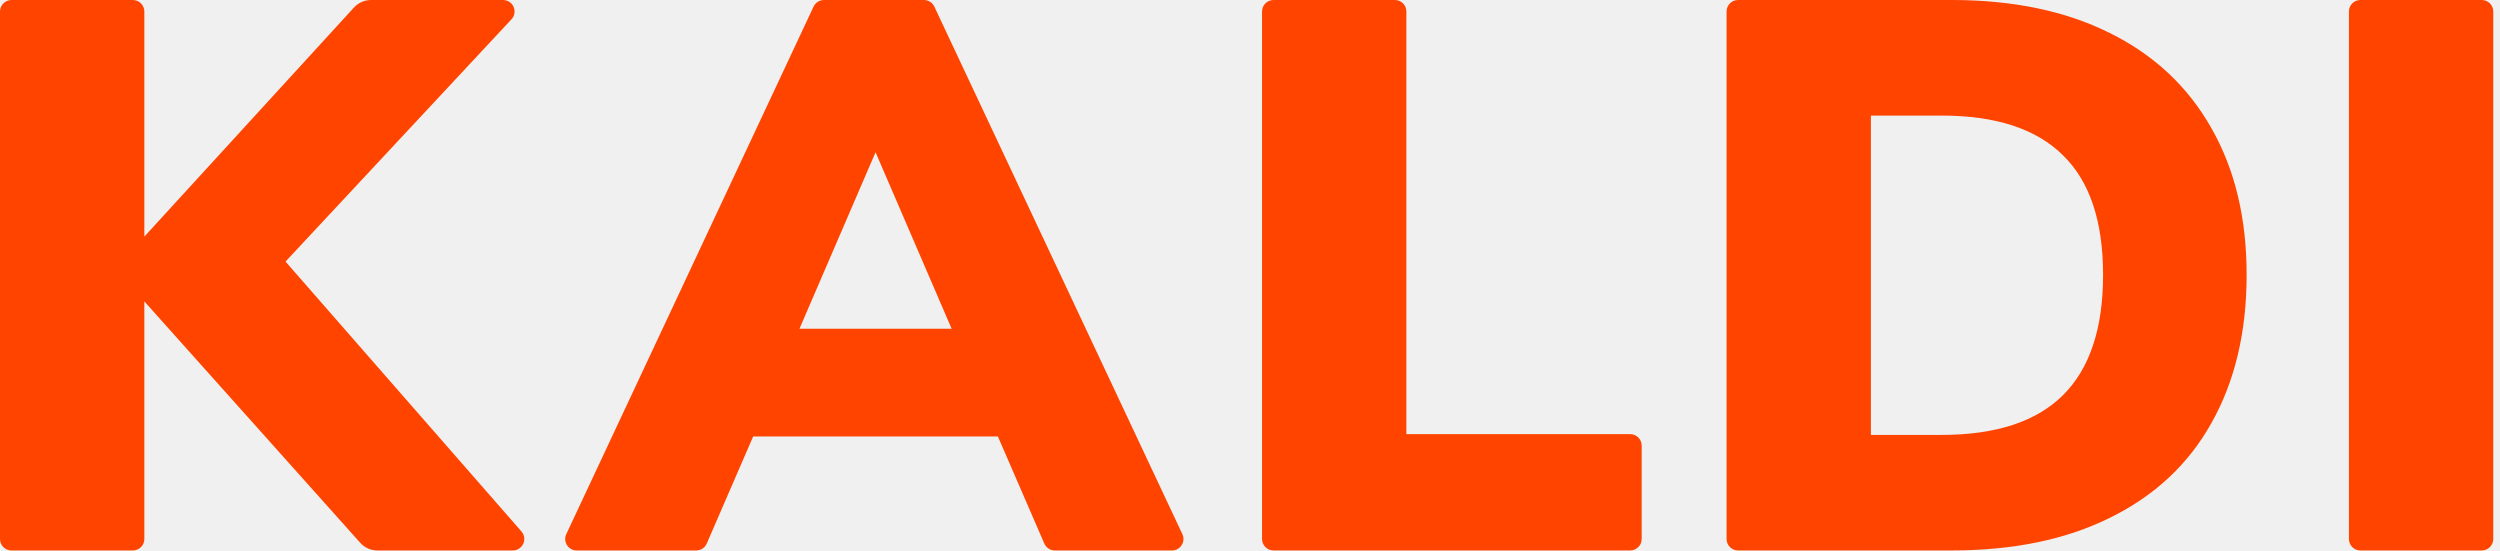
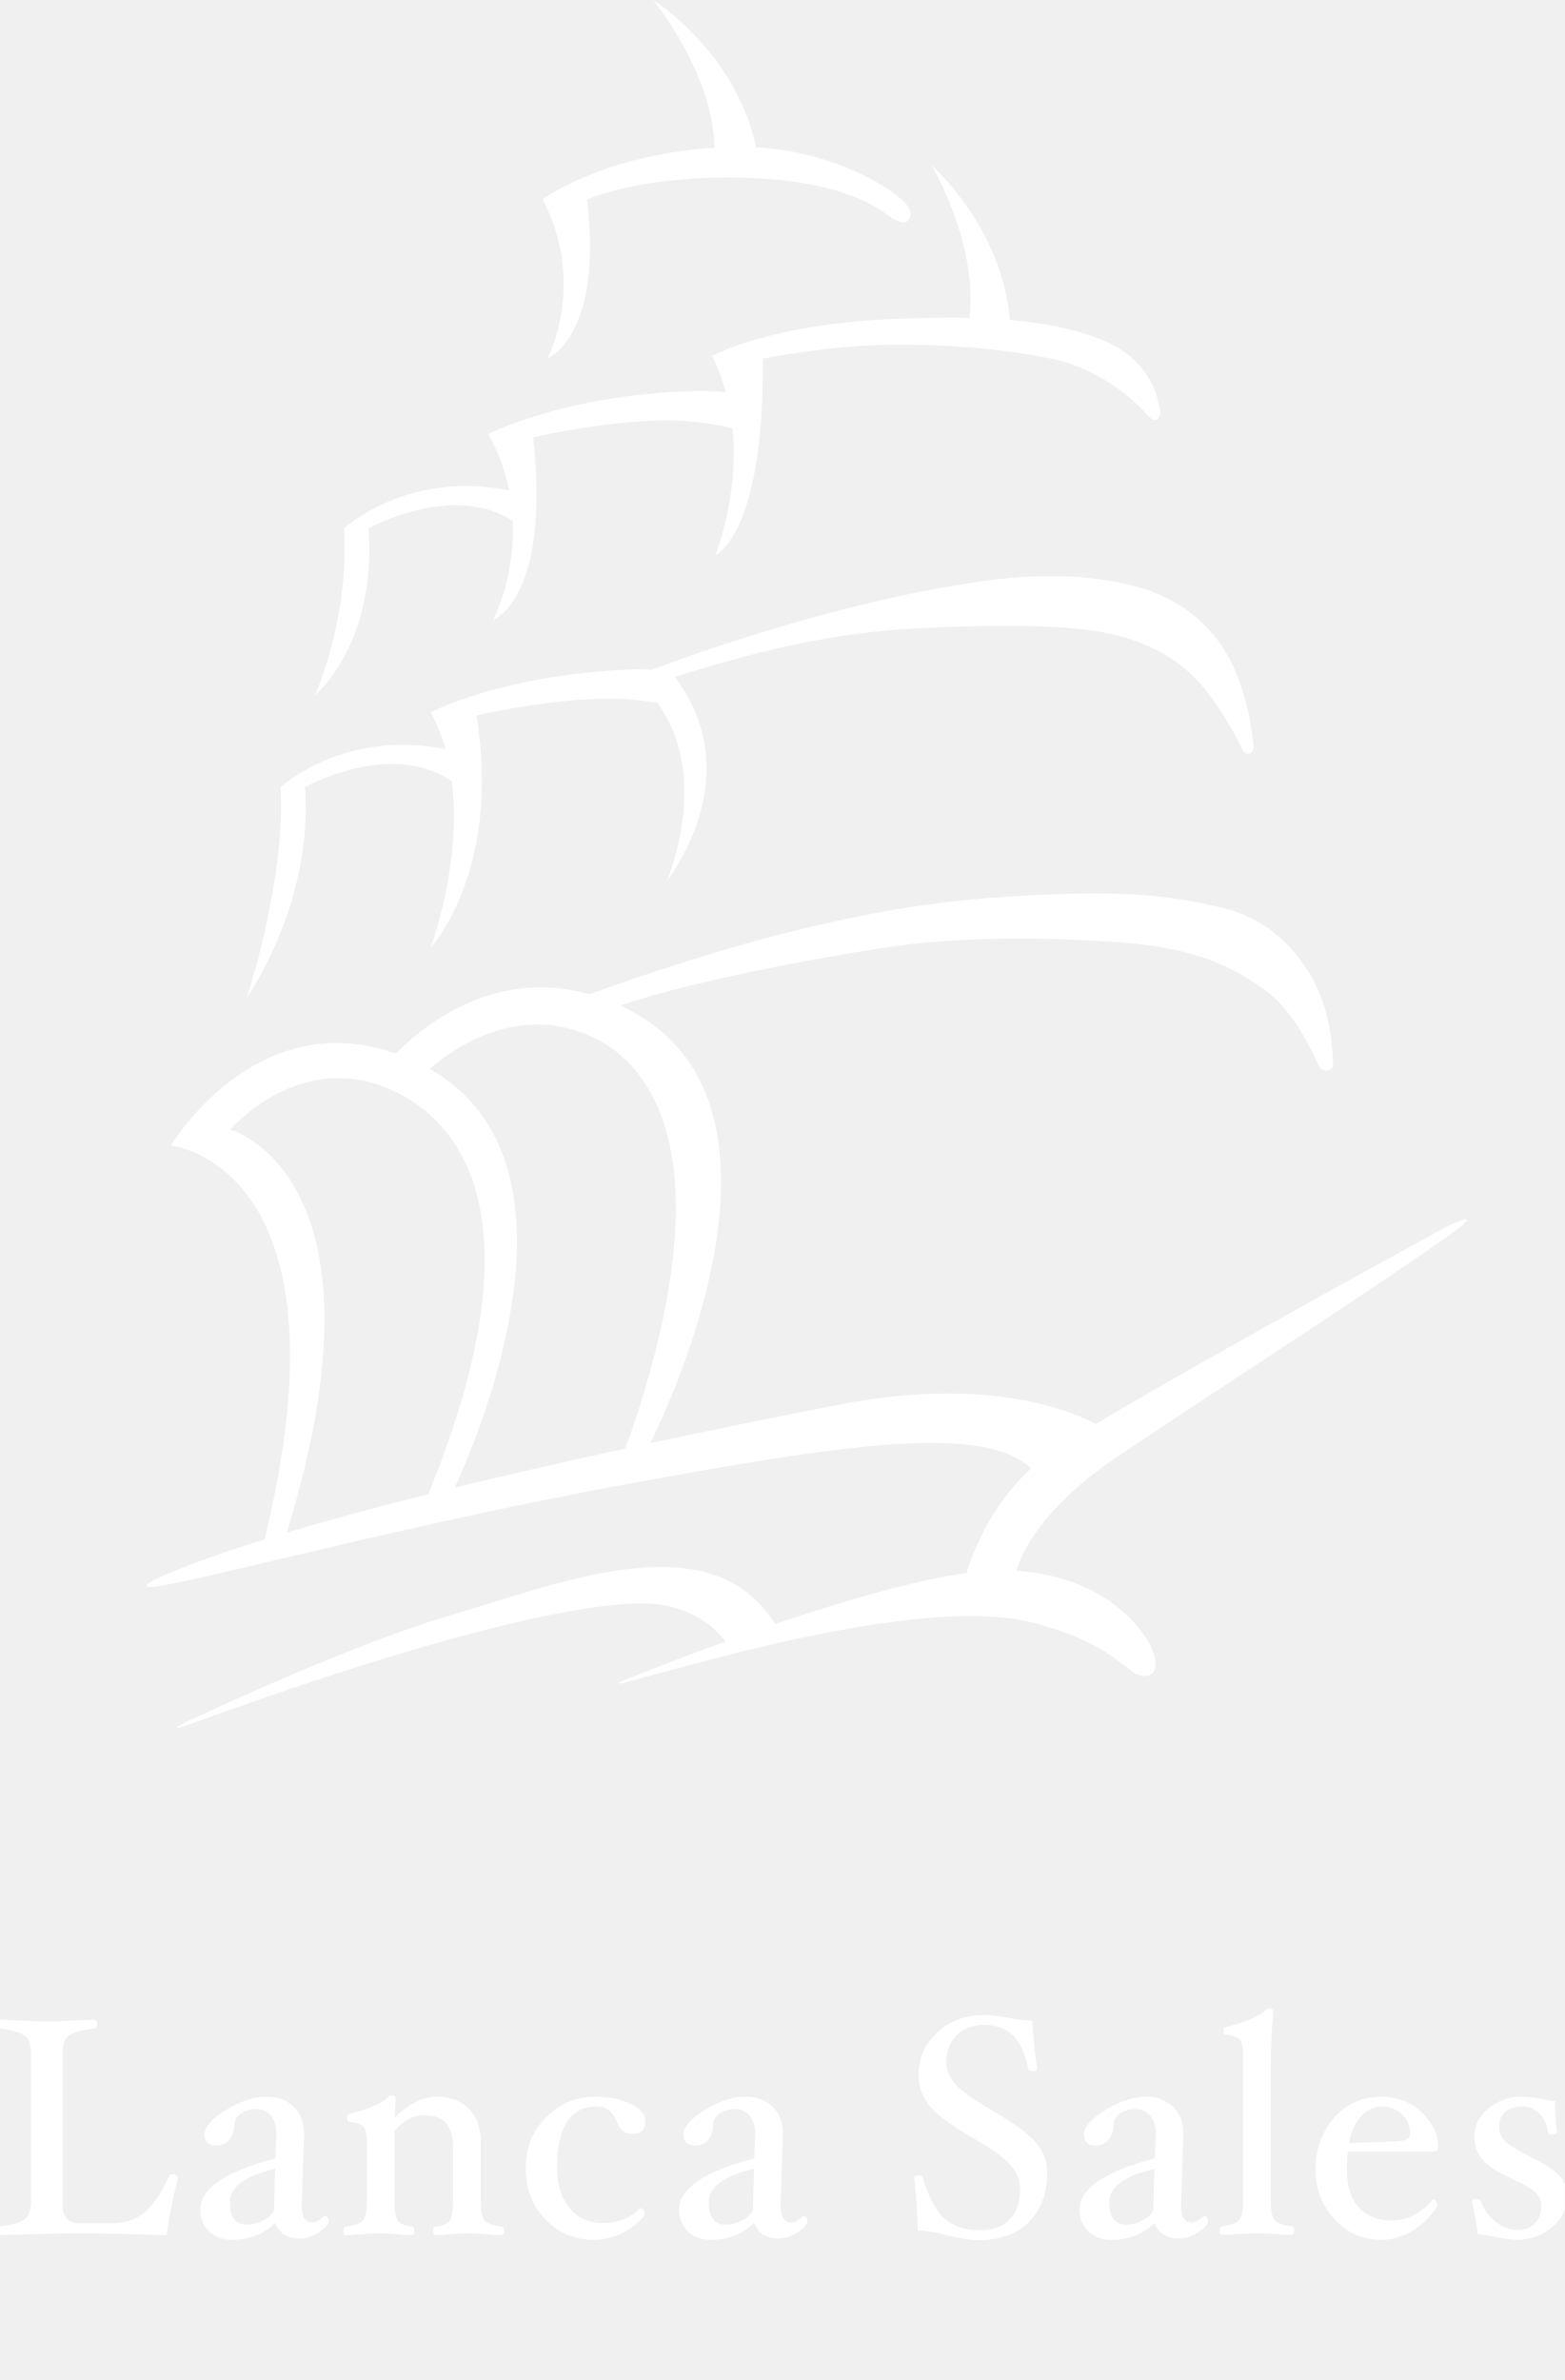
- <svg xmlns="http://www.w3.org/2000/svg" xmlns:xlink="http://www.w3.org/1999/xlink" viewBox="0 0 109 24">
-   <g transform="translate(-1470)">
-     <g style="mix-blend-mode:normal" transform="translate(1470)" fill="#f40">
-       <use xlink:href="#b" style="mix-blend-mode:normal" />
-       <use xlink:href="#c" style="mix-blend-mode:normal" />
-       <use xlink:href="#d" style="mix-blend-mode:normal" />
-       <use xlink:href="#e" style="mix-blend-mode:normal" />
-       <use xlink:href="#f" style="mix-blend-mode:normal" />
-     </g>
+ <svg xmlns="http://www.w3.org/2000/svg" width="96" height="146" viewBox="0 0 96 146" fill="none">
+   <g clip-path="url(#clip0)">
+     <path d="M10.921 133.618C10.623 134.733 10.389 135.898 10.218 137.114C7.793 137.038 6.067 137 5.041 137C4.027 137 2.324 137.038 -0.07 137.114C-0.172 137.114 -0.222 137.025 -0.222 136.848C-0.222 136.69 -0.172 136.604 -0.07 136.591C0.696 136.503 1.215 136.36 1.488 136.164C1.766 135.968 1.906 135.575 1.906 134.986V126.046C1.906 125.603 1.849 125.293 1.735 125.115C1.627 124.932 1.434 124.789 1.155 124.688C0.877 124.58 0.468 124.495 -0.07 124.431C-0.172 124.431 -0.222 124.343 -0.222 124.165C-0.222 123.988 -0.172 123.899 -0.07 123.899C0.354 123.899 0.861 123.918 1.45 123.956C2.013 123.994 2.488 124.013 2.875 124.013C3.261 124.013 3.733 123.994 4.29 123.956C4.873 123.918 5.376 123.899 5.801 123.899C5.902 123.899 5.953 123.988 5.953 124.165C5.953 124.343 5.902 124.431 5.801 124.431C5.269 124.495 4.863 124.58 4.585 124.688C4.306 124.789 4.113 124.929 4.005 125.106C3.898 125.283 3.844 125.597 3.844 126.046V135.271C3.844 136.018 4.211 136.392 4.946 136.392H6.827C7.606 136.392 8.264 136.186 8.803 135.774C9.341 135.356 9.873 134.581 10.399 133.447C10.424 133.396 10.484 133.371 10.579 133.371C10.662 133.371 10.738 133.396 10.807 133.447C10.883 133.498 10.921 133.555 10.921 133.618Z" fill="white" />
+     <path d="M18.344 137.323C17.989 137.323 17.679 137.234 17.413 137.057C17.153 136.886 16.976 136.652 16.881 136.354C16.203 137.051 15.316 137.399 14.221 137.399C13.651 137.399 13.185 137.225 12.824 136.876C12.463 136.522 12.283 136.082 12.283 135.556C12.283 134.258 13.822 133.206 16.9 132.402L16.957 130.92V130.872C16.957 130.416 16.843 130.055 16.615 129.789C16.393 129.517 16.096 129.381 15.722 129.381C15.348 129.381 15.031 129.473 14.772 129.656C14.512 129.834 14.379 130.059 14.373 130.331C14.367 130.736 14.259 131.053 14.05 131.281C13.847 131.509 13.575 131.623 13.233 131.623C13.03 131.623 12.866 131.563 12.739 131.442C12.612 131.322 12.549 131.161 12.549 130.958C12.549 130.47 12.992 129.96 13.879 129.428C14.765 128.89 15.589 128.621 16.349 128.621C17.033 128.621 17.587 128.824 18.011 129.229C18.436 129.634 18.648 130.179 18.648 130.863V130.977L18.515 135.271V135.337C18.515 136.002 18.73 136.335 19.161 136.335C19.37 136.335 19.614 136.208 19.892 135.955L19.959 135.936C20.009 135.936 20.057 135.971 20.101 136.04C20.146 136.104 20.168 136.173 20.168 136.249C20.168 136.433 19.975 136.658 19.588 136.924C19.208 137.19 18.794 137.323 18.344 137.323ZM16.881 133.048C15.031 133.466 14.107 134.156 14.107 135.119C14.107 136.018 14.455 136.468 15.152 136.468C15.488 136.468 15.817 136.386 16.14 136.221C16.469 136.05 16.691 135.841 16.805 135.594L16.881 133.048Z" fill="white" />
+     <path d="M30.918 136.848C30.918 137.025 30.867 137.114 30.766 137.114C30.512 137.114 30.202 137.095 29.835 137.057C29.43 137.019 29.072 137 28.761 137C28.445 137 28.081 137.019 27.669 137.057C27.295 137.095 26.982 137.114 26.728 137.114C26.627 137.114 26.576 137.025 26.576 136.848C26.576 136.69 26.627 136.604 26.728 136.591C27.165 136.541 27.45 136.417 27.583 136.221C27.723 136.025 27.792 135.613 27.792 134.986V131.813C27.792 131.104 27.653 130.584 27.374 130.255C27.096 129.926 26.665 129.761 26.082 129.761C25.715 129.761 25.389 129.831 25.104 129.97C24.825 130.109 24.524 130.356 24.201 130.711V134.986C24.201 135.613 24.268 136.025 24.401 136.221C24.54 136.417 24.828 136.541 25.265 136.591C25.367 136.604 25.417 136.69 25.417 136.848C25.417 137.025 25.367 137.114 25.265 137.114C25.006 137.114 24.689 137.095 24.315 137.057C23.904 137.019 23.543 137 23.232 137C22.928 137 22.574 137.019 22.168 137.057C21.795 137.095 21.478 137.114 21.218 137.114C21.117 137.114 21.066 137.025 21.066 136.848C21.066 136.69 21.117 136.604 21.218 136.591C21.763 136.522 22.114 136.392 22.273 136.202C22.431 136.006 22.51 135.6 22.51 134.986V131.471C22.51 130.964 22.444 130.632 22.311 130.473C22.184 130.315 21.896 130.211 21.446 130.16C21.345 130.16 21.294 130.078 21.294 129.913C21.294 129.761 21.345 129.685 21.446 129.685C22.073 129.527 22.596 129.349 23.014 129.153C23.432 128.95 23.695 128.786 23.802 128.659C23.866 128.583 23.935 128.545 24.011 128.545C24.189 128.545 24.277 128.596 24.277 128.697L24.201 129.894C25.113 129.045 25.962 128.621 26.747 128.621C27.609 128.621 28.28 128.868 28.761 129.362C29.249 129.856 29.493 130.521 29.493 131.357V134.986C29.493 135.607 29.569 136.012 29.721 136.202C29.879 136.392 30.227 136.522 30.766 136.591C30.867 136.604 30.918 136.69 30.918 136.848Z" fill="white" />
+     <path d="M39.589 130.122C39.589 130.641 39.329 130.901 38.809 130.901C38.588 130.901 38.404 130.853 38.258 130.758C38.119 130.663 37.977 130.458 37.831 130.141C37.66 129.767 37.476 129.523 37.28 129.409C37.09 129.289 36.84 129.229 36.529 129.229C35.763 129.229 35.177 129.549 34.772 130.188C34.373 130.822 34.173 131.75 34.173 132.972C34.173 133.992 34.427 134.815 34.934 135.442C35.44 136.063 36.118 136.373 36.967 136.373C37.929 136.373 38.692 136.072 39.256 135.47L39.303 135.451C39.361 135.451 39.414 135.489 39.465 135.565C39.522 135.635 39.55 135.714 39.55 135.803C39.55 135.93 39.364 136.148 38.99 136.458C38.623 136.769 38.217 137.003 37.774 137.161C37.337 137.32 36.871 137.399 36.377 137.399C35.244 137.399 34.272 136.984 33.461 136.154C32.657 135.318 32.255 134.264 32.255 132.991C32.255 131.731 32.676 130.689 33.518 129.865C34.367 129.036 35.37 128.621 36.529 128.621C37.385 128.621 38.106 128.77 38.696 129.067C39.291 129.359 39.589 129.71 39.589 130.122Z" fill="white" />
+     <path d="M47.719 137.323C47.364 137.323 47.054 137.234 46.788 137.057C46.528 136.886 46.351 136.652 46.256 136.354C45.578 137.051 44.691 137.399 43.596 137.399C43.026 137.399 42.56 137.225 42.199 136.876C41.838 136.522 41.658 136.082 41.658 135.556C41.658 134.258 43.197 133.206 46.275 132.402L46.332 130.92V130.872C46.332 130.416 46.218 130.055 45.99 129.789C45.768 129.517 45.471 129.381 45.097 129.381C44.723 129.381 44.407 129.473 44.147 129.656C43.887 129.834 43.754 130.059 43.748 130.331C43.742 130.736 43.634 131.053 43.425 131.281C43.222 131.509 42.95 131.623 42.608 131.623C42.405 131.623 42.24 131.563 42.114 131.442C41.987 131.322 41.924 131.161 41.924 130.958C41.924 130.47 42.367 129.96 43.254 129.428C44.141 128.89 44.964 128.621 45.724 128.621C46.408 128.621 46.962 128.824 47.386 129.229C47.811 129.634 48.023 130.179 48.023 130.863V130.977L47.89 135.271V135.337C47.89 136.002 48.105 136.335 48.536 136.335C48.745 136.335 48.989 136.208 49.267 135.955L49.334 135.936C49.385 135.936 49.432 135.971 49.476 136.04C49.521 136.104 49.543 136.173 49.543 136.249C49.543 136.433 49.35 136.658 48.963 136.924C48.583 137.19 48.169 137.323 47.719 137.323ZM46.256 133.048C44.407 133.466 43.482 134.156 43.482 135.119C43.482 136.018 43.83 136.468 44.527 136.468C44.862 136.468 45.192 136.386 45.515 136.221C45.844 136.05 46.066 135.841 46.18 135.594L46.256 133.048Z" fill="white" />
+     <path d="M64.245 133.295C64.245 134.555 63.871 135.559 63.124 136.306C62.377 137.047 61.366 137.418 60.093 137.418C59.53 137.418 58.855 137.317 58.07 137.114C57.354 136.924 56.768 136.829 56.312 136.829C56.274 135.752 56.198 134.676 56.084 133.599C56.084 133.498 56.179 133.447 56.369 133.447C56.502 133.447 56.585 133.498 56.616 133.599C56.958 134.777 57.395 135.607 57.927 136.088C58.459 136.569 59.207 136.81 60.169 136.81C60.936 136.81 61.528 136.588 61.946 136.145C62.37 135.702 62.582 135.081 62.582 134.283C62.582 133.77 62.399 133.295 62.031 132.858C61.664 132.415 60.882 131.845 59.685 131.148C58.31 130.356 57.411 129.685 56.987 129.134C56.562 128.583 56.35 127.972 56.35 127.3C56.35 126.268 56.73 125.397 57.49 124.688C58.257 123.972 59.226 123.614 60.397 123.614C60.841 123.614 61.35 123.675 61.927 123.795C62.465 123.903 62.931 123.956 63.323 123.956C63.399 125.071 63.501 126.053 63.627 126.901C63.627 127.003 63.545 127.053 63.38 127.053C63.203 127.053 63.105 127.003 63.086 126.901C62.877 125.951 62.56 125.267 62.136 124.849C61.712 124.431 61.126 124.222 60.378 124.222C59.669 124.222 59.105 124.431 58.687 124.849C58.269 125.267 58.06 125.831 58.06 126.54C58.06 126.99 58.234 127.421 58.583 127.832C58.938 128.238 59.701 128.782 60.872 129.466C62.259 130.277 63.168 130.955 63.599 131.499C64.029 132.044 64.245 132.643 64.245 133.295Z" fill="white" />
+     <path d="M72.288 137.323C71.934 137.323 71.623 137.234 71.357 137.057C71.098 136.886 70.92 136.652 70.825 136.354C70.148 137.051 69.261 137.399 68.165 137.399C67.595 137.399 67.13 137.225 66.769 136.876C66.408 136.522 66.227 136.082 66.227 135.556C66.227 134.258 67.766 133.206 70.844 132.402L70.901 130.92V130.872C70.901 130.416 70.787 130.055 70.559 129.789C70.338 129.517 70.04 129.381 69.666 129.381C69.293 129.381 68.976 129.473 68.716 129.656C68.457 129.834 68.324 130.059 68.317 130.331C68.311 130.736 68.203 131.053 67.994 131.281C67.792 131.509 67.519 131.623 67.177 131.623C66.975 131.623 66.81 131.563 66.683 131.442C66.557 131.322 66.493 131.161 66.493 130.958C66.493 130.47 66.937 129.96 67.823 129.428C68.71 128.89 69.533 128.621 70.293 128.621C70.977 128.621 71.531 128.824 71.956 129.229C72.38 129.634 72.592 130.179 72.592 130.863V130.977L72.459 135.271V135.337C72.459 136.002 72.675 136.335 73.105 136.335C73.314 136.335 73.558 136.208 73.837 135.955L73.903 135.936C73.954 135.936 74.001 135.971 74.046 136.04C74.09 136.104 74.112 136.173 74.112 136.249C74.112 136.433 73.919 136.658 73.533 136.924C73.153 137.19 72.738 137.323 72.288 137.323ZM70.825 133.048C68.976 133.466 68.051 134.156 68.051 135.119C68.051 136.018 68.4 136.468 69.096 136.468C69.432 136.468 69.761 136.386 70.084 136.221C70.414 136.05 70.635 135.841 70.749 135.594L70.825 133.048Z" fill="white" />
+     <path d="M79.4 136.829C79.4 137.006 79.349 137.095 79.248 137.095C78.988 137.095 78.656 137.079 78.25 137.047C77.794 137.016 77.411 137 77.101 137C76.797 137 76.42 137.016 75.97 137.047C75.565 137.079 75.232 137.095 74.973 137.095C74.871 137.095 74.821 137.006 74.821 136.829C74.821 136.671 74.871 136.585 74.973 136.572C75.511 136.509 75.859 136.382 76.018 136.192C76.182 135.996 76.265 135.588 76.265 134.967V126.141C76.265 125.628 76.201 125.293 76.075 125.134C75.948 124.976 75.657 124.872 75.201 124.821C75.099 124.808 75.049 124.729 75.049 124.583C75.049 124.431 75.099 124.355 75.201 124.355C75.866 124.184 76.41 124.004 76.835 123.814C77.259 123.618 77.525 123.453 77.633 123.32C77.696 123.25 77.766 123.215 77.842 123.215C78.019 123.215 78.108 123.266 78.108 123.367C78.006 124.786 77.956 125.888 77.956 126.673V134.967C77.956 135.588 78.035 135.996 78.193 136.192C78.352 136.382 78.703 136.509 79.248 136.572C79.349 136.585 79.4 136.671 79.4 136.829Z" fill="white" />
+     <path d="M88.231 131.718C88.231 131.895 88.117 131.984 87.889 131.984H82.683C82.645 132.326 82.626 132.681 82.626 133.048C82.626 134.068 82.866 134.853 83.348 135.404C83.835 135.949 84.526 136.221 85.419 136.221C85.868 136.221 86.321 136.101 86.777 135.86C87.233 135.619 87.601 135.312 87.879 134.938L87.927 134.919C87.984 134.919 88.038 134.954 88.088 135.024C88.145 135.094 88.174 135.176 88.174 135.271C88.174 135.404 87.971 135.683 87.566 136.107C87.16 136.525 86.72 136.845 86.245 137.066C85.77 137.288 85.273 137.399 84.754 137.399C83.614 137.399 82.654 136.981 81.875 136.145C81.096 135.309 80.707 134.283 80.707 133.067C80.707 131.826 81.087 130.774 81.847 129.913C82.613 129.052 83.582 128.621 84.754 128.621C85.735 128.621 86.559 128.944 87.224 129.59C87.895 130.23 88.231 130.939 88.231 131.718ZM86.502 130.882C86.502 130.407 86.337 130.014 86.008 129.704C85.685 129.387 85.267 129.229 84.754 129.229C84.266 129.229 83.842 129.435 83.481 129.846C83.126 130.252 82.885 130.787 82.759 131.452L85.4 131.376C85.799 131.37 86.081 131.332 86.245 131.262C86.416 131.192 86.502 131.066 86.502 130.882Z" fill="white" />
+     <path d="M96.149 134.663C96.149 135.436 95.845 136.085 95.237 136.61C94.629 137.136 93.895 137.399 93.033 137.399C92.729 137.399 92.261 137.332 91.627 137.199C91.152 137.104 90.829 137.057 90.658 137.057C90.608 136.614 90.491 135.939 90.307 135.033C90.307 134.938 90.399 134.891 90.582 134.891C90.734 134.891 90.826 134.942 90.858 135.043C91.004 135.512 91.292 135.92 91.722 136.268C92.153 136.617 92.596 136.791 93.052 136.791C93.527 136.791 93.895 136.661 94.154 136.401C94.42 136.142 94.553 135.778 94.553 135.309C94.553 135.011 94.443 134.748 94.221 134.52C94.006 134.292 93.534 134.011 92.805 133.675C91.849 133.238 91.216 132.826 90.905 132.44C90.601 132.054 90.449 131.591 90.449 131.053C90.449 130.388 90.738 129.818 91.314 129.343C91.89 128.862 92.571 128.621 93.356 128.621C93.686 128.621 94.148 128.678 94.743 128.792C95.073 128.855 95.288 128.887 95.389 128.887C95.408 129.634 95.45 130.271 95.513 130.796C95.513 130.891 95.421 130.939 95.237 130.939C95.079 130.939 94.99 130.888 94.971 130.787C94.902 130.325 94.728 129.951 94.449 129.666C94.17 129.375 93.838 129.229 93.451 129.229C92.463 129.229 91.969 129.66 91.969 130.521C91.969 130.812 92.087 131.081 92.321 131.328C92.555 131.575 93.065 131.895 93.85 132.288C94.788 132.757 95.405 133.162 95.703 133.504C96.001 133.846 96.149 134.232 96.149 134.663Z" fill="white" />
+     <path d="M17.211 48.286C17.211 48.286 21.113 44.691 27.334 45.963C27.114 45.184 26.817 44.423 26.422 43.702C26.422 43.702 30.877 41.357 38.792 41.067C39.234 41.051 39.581 41.067 39.927 41.099C42.012 40.341 51.188 36.913 60.426 35.633C66.397 34.804 69.886 35.98 70.791 36.337C72.234 36.907 74.247 38.117 75.455 40.473C76.663 42.828 76.856 45.347 76.899 45.748C76.958 46.307 76.394 46.428 76.18 45.904C76.013 45.501 74.559 42.686 73.016 41.306C71.472 39.927 69.476 38.892 65.952 38.556C62.428 38.219 56.226 38.472 53.917 38.722C49.522 39.195 46.183 40.096 42.978 41.043C42.6 41.156 41.988 41.338 41.392 41.513C46.051 47.652 40.909 54.038 40.909 54.038C40.909 54.038 43.673 47.687 40.329 43.121C39.234 42.933 38.043 42.825 36.73 42.868C33.789 42.962 30.686 43.565 29.232 43.885C30.783 53.454 26.411 58.144 26.411 58.144C26.411 58.144 28.357 52.97 27.724 47.921C24.307 45.6 19.71 47.762 18.714 48.278C19.232 55.452 15.145 61.182 15.145 61.182C15.145 61.182 17.547 53.933 17.211 48.286ZM21.105 32.409C21.105 32.409 25.01 28.811 31.234 30.086C31.011 28.972 30.611 27.805 29.962 26.628C29.962 26.628 34.417 24.283 42.331 23.993C43.051 23.966 43.786 23.99 44.532 24.055C44.331 23.318 44.054 22.576 43.692 21.844C43.692 21.844 47.17 19.846 55.085 19.556C56.43 19.508 57.935 19.465 59.484 19.5C60.007 14.963 57.151 10.137 57.151 10.137C57.151 10.137 61.462 13.893 61.953 19.629C64.178 19.82 66.354 20.239 68.131 21.089C70.686 22.315 71.059 24.676 71.059 24.676C71.059 24.676 71.362 25.536 70.992 25.713C70.622 25.891 70.45 25.455 69.741 24.794C67.865 23.044 65.844 22.285 64.655 22.035C61.269 21.32 57.165 21.064 53.875 21.169C51.14 21.255 48.322 21.715 46.797 21.997C46.899 32.855 43.872 34.071 43.872 34.071C43.872 34.071 45.367 30.483 44.938 26.265C43.555 25.95 42.02 25.74 40.268 25.797C37.286 25.891 34.138 26.512 32.707 26.827C33.8 36.738 30.249 38.039 30.249 38.039C30.249 38.039 31.615 35.447 31.457 31.944C28.056 29.795 23.585 31.895 22.606 32.406C23.132 39.502 19.312 42.678 19.312 42.678C19.312 42.678 21.441 38.055 21.105 32.409ZM33.585 21.989C33.585 21.989 36.014 17.448 33.29 12.223C33.29 12.223 36.924 9.51 43.834 9.064C43.738 4.434 40.066 0 40.066 0C40.066 0 45.152 3.186 46.387 9.037C51.038 9.303 54.288 11.331 55.319 12.234C55.842 12.694 56.027 13.2 55.702 13.536C55.412 13.837 54.854 13.46 54.484 13.216C54.159 12.998 51.827 10.89 44.715 10.89C40.268 10.89 37.477 11.656 36.008 12.229C37.023 20.65 33.585 21.989 33.585 21.989ZM36.159 60.989C45.643 57.595 53.491 55.608 60.882 55.07C68.399 54.525 71.684 54.866 75.066 55.713C76.92 56.178 78.761 57.219 80.272 59.609C81.784 61.997 81.73 64.775 81.781 65.18C81.853 65.748 81.15 65.872 80.882 65.339C80.675 64.928 79.548 62.142 77.616 60.744C75.683 59.346 73.402 58.173 68.993 57.832C64.583 57.49 59.677 57.458 55.485 57.966C52.691 58.305 42.984 59.988 38.038 61.685L38.335 61.825C49.905 67.447 41.1 86.103 39.892 88.531C44.041 87.643 47.997 86.845 51.363 86.186C60.152 84.465 65.254 86.326 67.237 87.35C74.001 83.295 88.463 75.406 88.463 75.406C88.463 75.406 89.848 74.64 89.996 74.86C90.235 75.218 72.401 86.721 68.273 89.547C65.506 91.443 63.061 93.965 62.353 96.358C68.751 96.796 70.622 101.031 70.622 101.031C71.437 102.908 70.219 103.115 69.414 102.51C68.609 101.905 66.969 100.351 62.981 99.455C59.339 98.638 52.568 99.329 42.034 102.219L38.121 103.271C37.85 103.317 37.968 103.206 38.239 103.096C39.492 102.591 41.781 101.684 44.505 100.698C44.006 100.017 42.439 98.318 39.24 98.361C35.061 98.417 26.5 100.426 12.85 105.339L11.406 105.863C10.241 106.229 11.165 105.755 11.436 105.621C15.008 103.959 22.318 100.673 27.415 99.16C34.395 97.087 43.142 93.529 47.213 99.133L47.57 99.622C51.575 98.261 55.981 96.957 59.291 96.498C59.642 95.331 60.732 92.389 63.252 90.077C60.292 87.275 51.607 88.617 37.817 91.16C23.593 93.782 9.095 97.85 9.028 97.312C9.028 97.312 9.007 97.326 9.007 97.248C9.007 96.979 11.65 96 11.65 96C12.995 95.484 14.541 94.957 16.234 94.43C21.849 71.435 10.486 70.268 10.486 70.268C10.486 70.268 15.641 61.588 24.275 64.629C26.261 62.645 30.539 59.408 36.159 60.989ZM38.349 88.864L38.687 87.958C44.779 70.106 39.404 64.955 36.191 63.543C31.62 61.534 27.683 64.414 26.36 65.573C36.373 71.252 29.581 87.6 27.898 91.26C31.331 90.424 34.889 89.617 38.349 88.864ZM26.288 91.66L26.476 91.16C33.671 73.228 27.163 68.24 23.95 66.829C18.317 64.355 14.13 69.297 14.13 69.297C14.13 69.297 24.355 72.085 17.592 94.016C20.241 93.223 23.196 92.432 26.288 91.66Z" fill="white" />
  </g>
  <defs>
-     <path id="b" d="M22.735 23.171c.283.323.053.829-.376.829h-5.907c-.285 0-.556-.121-.745-.333l-9.414-10.526v10.36c0 .276-.224.5-.5.5h-5.293c-.276 0-.5-.224-.5-.5v-23c0-.276.224-.5.5-.5h5.293c.276 0 .5.224.5.5v9.815l9.141-9.99c.19-.207.457-.325.738-.325h5.762c.437 0 .664.521.366.841l-9.851 10.563 10.287 11.767z" />
-     <path id="c" d="M45.991 24c-.199 0-.38-.118-.459-.301l-2.024-4.669h-10.67l-2.024 4.669c-.079.183-.259.301-.459.301h-5.212c-.366 0-.608-.381-.453-.712l10.782-23c.082-.176.259-.288.453-.288h4.358c.194 0 .37.112.453.287l10.815 23c.156.332-.086.713-.452.713h-5.108zm-11.135-9.668h6.635l-3.317-7.694-3.317 7.694z" />
-     <path id="d" d="M55.525 24c-.276 0-.5-.224-.5-.5v-23c0-.276.224-.5.5-.5h5.293c.276 0 .5.224.5.5v18.428h9.759c.276 0 .5.224.5.5v4.072c0 .276-.224.5-.5.5h-15.552z" />
-     <path id="e" d="M75.279.5c0-.276.224-.5.5-.5h9.315c2.667 0 4.959.477 6.874 1.43 1.938.953 3.42 2.338 4.446 4.153 1.026 1.793 1.539 3.926 1.539 6.4 0 2.496-.513 4.652-1.539 6.468-1.003 1.793-2.474 3.166-4.412 4.119-1.915.953-4.218 1.43-6.908 1.43h-9.315c-.276 0-.5-.224-.5-.5v-23zm9.37 18.462c2.371 0 4.138-.579 5.301-1.736 1.163-1.157 1.744-2.905 1.744-5.242 0-2.338-.581-4.074-1.744-5.209-1.163-1.157-2.93-1.736-5.301-1.736h-3.078v13.923h3.078z" />
-     <path id="f" d="M102.913 24c-.276 0-.5-.224-.5-.5v-23c0-.276.224-.5.5-.5h5.293c.276 0 .5.224.5.5v23c0 .276-.224.5-.5.5h-5.293z" />
+     <clipPath id="clip0">
+       <rect width="96" height="146" fill="white" />
+     </clipPath>
  </defs>
</svg>
